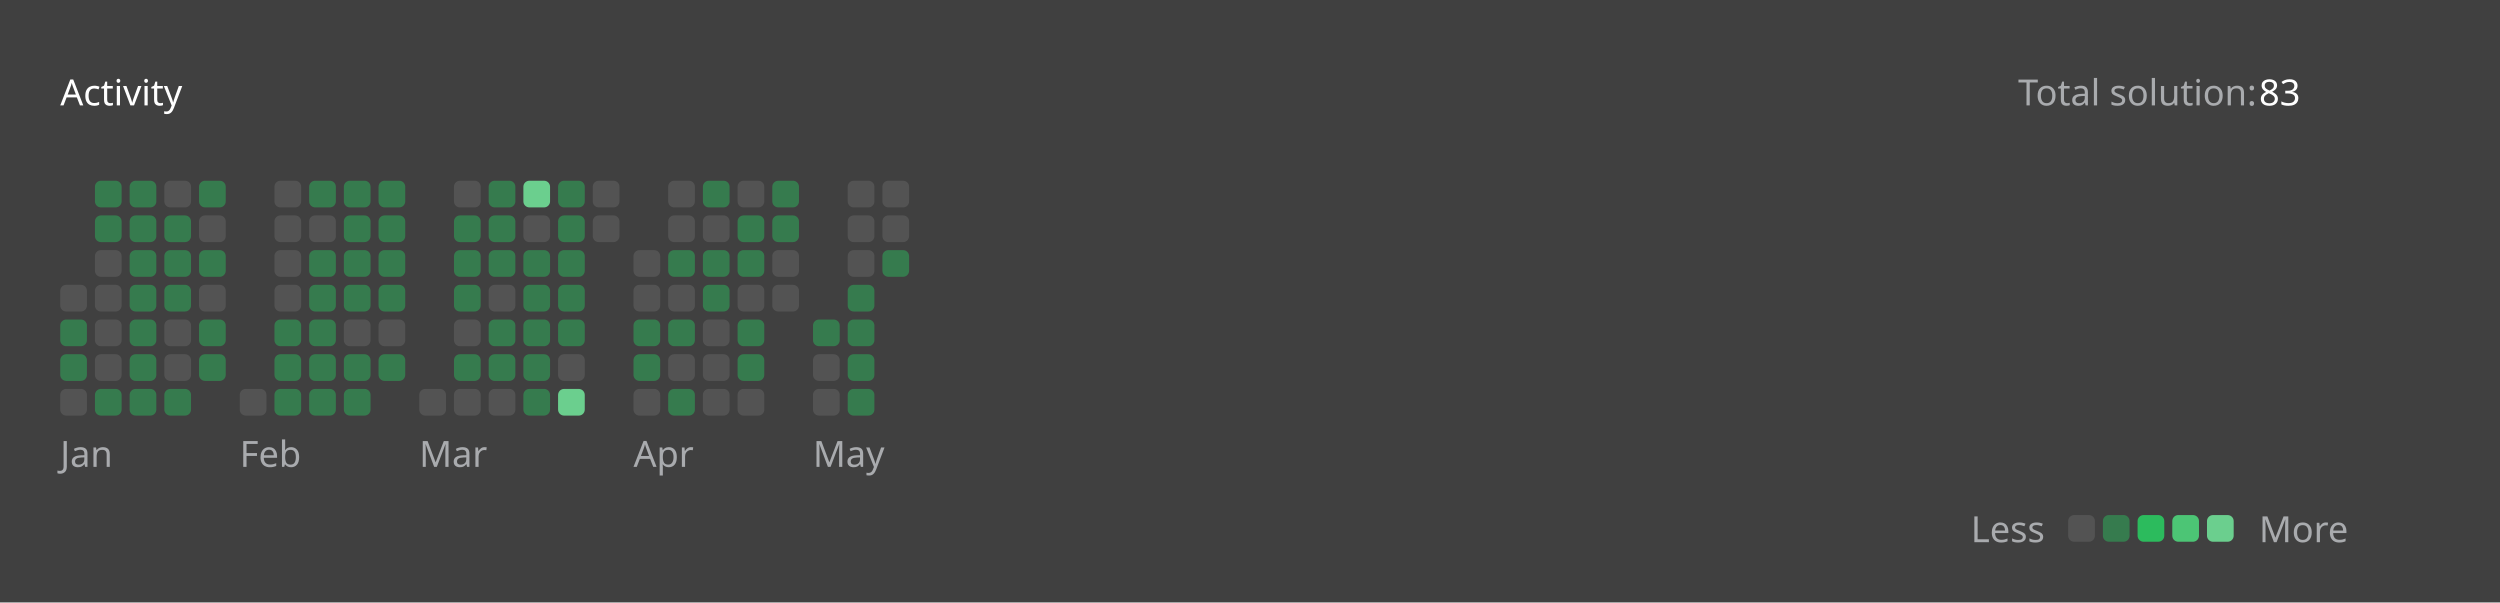
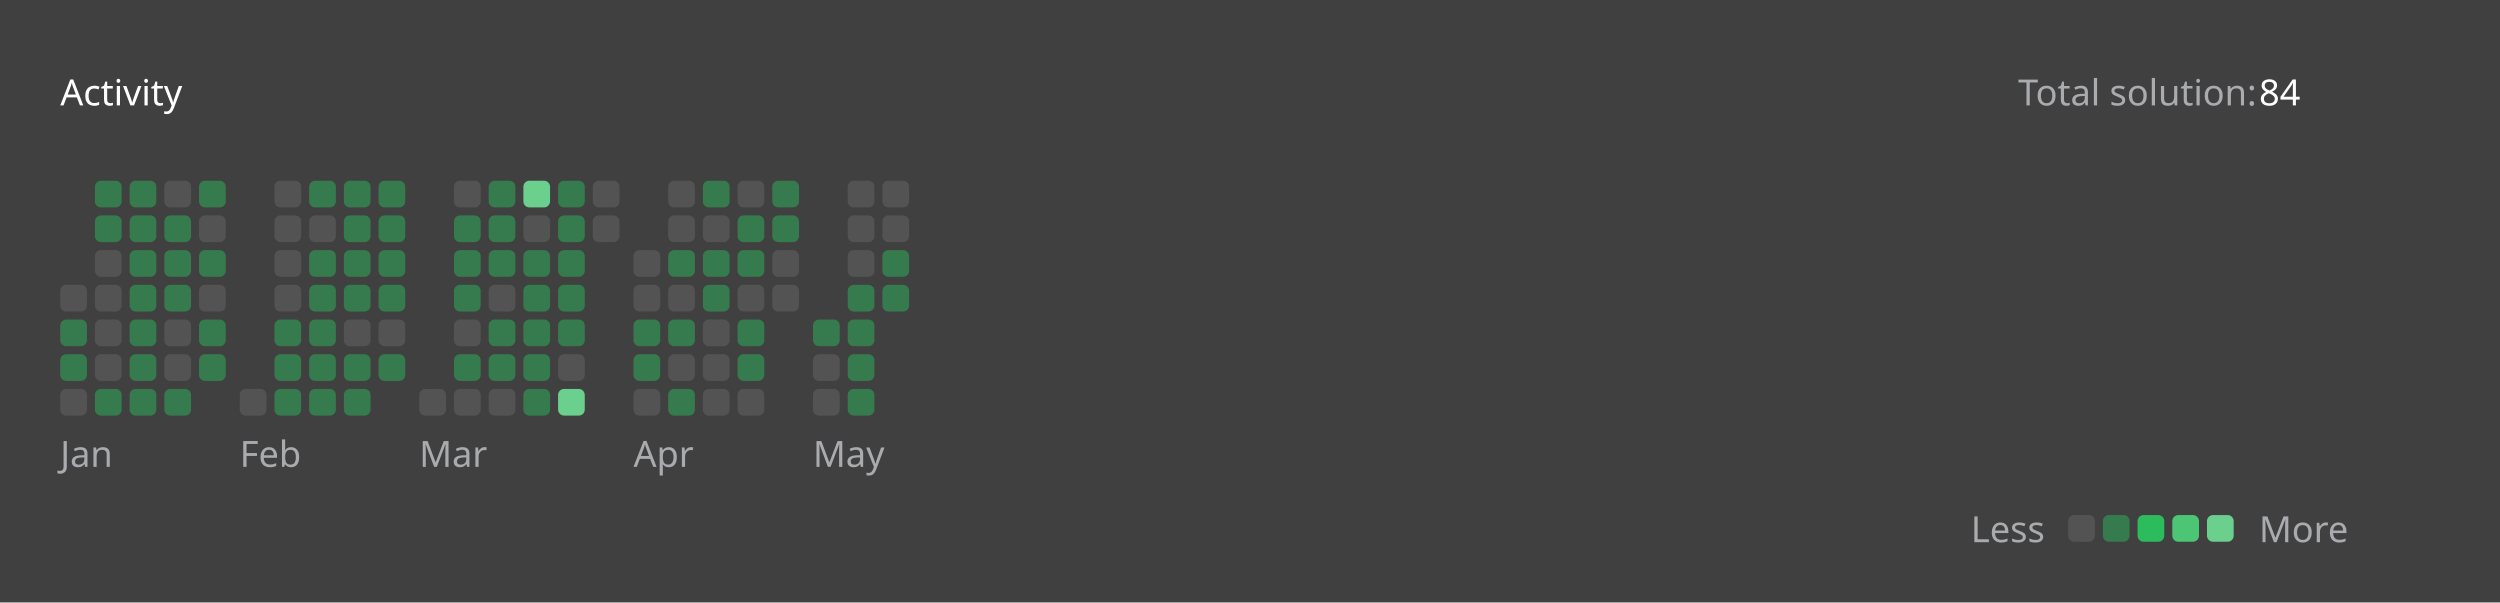
<svg xmlns="http://www.w3.org/2000/svg" version="1.1" height="200" width="830" viewBox="0 0 830 200">
  <style>*{font-family: "Segoe UI", Tahoma, Geneva, Verdana, sans-serif;}</style>
  <style>.title{font-weight: 500;font-size: 1rem;}</style>
  <style>.rotate-90{transform: rotate(-90deg);transform-origin: center;transform-box: fill-box;}</style>
  <style>.state{font-size: .75rem;}</style>
  <style>.light{color: #ffffff;fill: #ffffff;}</style>
  <style>.light-gray{color: #eff2f699;fill: #eff2f699;}</style>
  <style>.dark-gray{color: #ebebf54d;fill: #ebebf54d;}</style>
  <style>.gray{color: #747474;fill: #747474;}</style>
  <style>.orange{color: #ffa116;fill: #ffa116;}</style>
  <style>.background{color: #404040;fill: #404040;}</style>
  <style>.level-1-block{fill: #ffffff1a;}</style>
  <style>.level-2-block{fill: #2cb55d80;}</style>
  <style>.level-3-block{fill: #2cbb5dff;}</style>
  <style>.level-4-block{fill: #4cc575ff;}</style>
  <style>.level-5-block{fill: #6bcf8eff;}</style>
  <rect fill="#404040" x="0" y="0" width="830" height="200" rx="0.5rem" />
  <g text-anchor="start" text-decoration="1" class="title">
    <text x="20" y="35">
      <tspan class="light">Activity</tspan>
      <tspan class="orange" />
    </text>
  </g>
  <g class="state">
    <text x="670" y="35" class="light-gray"> Total solution: </text>
-     <text x="750" y="35" class="light"> 83 </text>
+     <text x="750" y="35" class="light"> 84 </text>
    <text x="678.88" y="180" class="light-gray" text-anchor="end">Less</text>
    <rect x="686.64" y="171" width="8.86" height="8.86" rx="2" ry="2" class="level-1-block" />
    <rect x="698.16" y="171" width="8.86" height="8.86" rx="2" ry="2" class="level-2-block" />
    <rect x="709.68" y="171" width="8.86" height="8.86" rx="2" ry="2" class="level-3-block" />
    <rect x="721.2" y="171" width="8.86" height="8.86" rx="2" ry="2" class="level-4-block" />
    <rect x="732.72" y="171" width="8.86" height="8.86" rx="2" ry="2" class="level-5-block" />
    <text x="750" y="180" class="light-gray">More</text>
  </g>
  <g x="20" y="60">
    <g x="20" y="60">
      <g x="20.0" y="60">
        <rect x="20.0" y="94.56" width="8.86" height="8.86" rx="2" ry="2" class="level-1-block" />
        <rect x="20.0" y="106.08" width="8.86" height="8.86" rx="2" ry="2" class="level-2-block" />
        <rect x="20.0" y="117.6" width="8.86" height="8.86" rx="2" ry="2" class="level-2-block" />
        <rect x="20.0" y="129.12" width="8.86" height="8.86" rx="2" ry="2" class="level-1-block" />
      </g>
      <g x="31.52" y="60">
        <rect x="31.52" y="60.0" width="8.86" height="8.86" rx="2" ry="2" class="level-2-block" />
        <rect x="31.52" y="71.52" width="8.86" height="8.86" rx="2" ry="2" class="level-2-block" />
        <rect x="31.52" y="83.04" width="8.86" height="8.86" rx="2" ry="2" class="level-1-block" />
        <rect x="31.52" y="94.56" width="8.86" height="8.86" rx="2" ry="2" class="level-1-block" />
        <rect x="31.52" y="106.08" width="8.86" height="8.86" rx="2" ry="2" class="level-1-block" />
        <rect x="31.52" y="117.6" width="8.86" height="8.86" rx="2" ry="2" class="level-1-block" />
        <rect x="31.52" y="129.12" width="8.86" height="8.86" rx="2" ry="2" class="level-2-block" />
      </g>
      <g x="43.04" y="60">
        <rect x="43.04" y="60.0" width="8.86" height="8.86" rx="2" ry="2" class="level-2-block" />
        <rect x="43.04" y="71.52" width="8.86" height="8.86" rx="2" ry="2" class="level-2-block" />
        <rect x="43.04" y="83.04" width="8.86" height="8.86" rx="2" ry="2" class="level-2-block" />
        <rect x="43.04" y="94.56" width="8.86" height="8.86" rx="2" ry="2" class="level-2-block" />
        <rect x="43.04" y="106.08" width="8.86" height="8.86" rx="2" ry="2" class="level-2-block" />
        <rect x="43.04" y="117.6" width="8.86" height="8.86" rx="2" ry="2" class="level-2-block" />
        <rect x="43.04" y="129.12" width="8.86" height="8.86" rx="2" ry="2" class="level-2-block" />
      </g>
      <g x="54.56" y="60">
        <rect x="54.56" y="60.0" width="8.86" height="8.86" rx="2" ry="2" class="level-1-block" />
        <rect x="54.56" y="71.52" width="8.86" height="8.86" rx="2" ry="2" class="level-2-block" />
        <rect x="54.56" y="83.04" width="8.86" height="8.86" rx="2" ry="2" class="level-2-block" />
        <rect x="54.56" y="94.56" width="8.86" height="8.86" rx="2" ry="2" class="level-2-block" />
        <rect x="54.56" y="106.08" width="8.86" height="8.86" rx="2" ry="2" class="level-1-block" />
        <rect x="54.56" y="117.6" width="8.86" height="8.86" rx="2" ry="2" class="level-1-block" />
        <rect x="54.56" y="129.12" width="8.86" height="8.86" rx="2" ry="2" class="level-2-block" />
      </g>
      <g x="66.08" y="60">
        <rect x="66.08" y="60.0" width="8.86" height="8.86" rx="2" ry="2" class="level-2-block" />
        <rect x="66.08" y="71.52" width="8.86" height="8.86" rx="2" ry="2" class="level-1-block" />
        <rect x="66.08" y="83.04" width="8.86" height="8.86" rx="2" ry="2" class="level-2-block" />
        <rect x="66.08" y="94.56" width="8.86" height="8.86" rx="2" ry="2" class="level-1-block" />
        <rect x="66.08" y="106.08" width="8.86" height="8.86" rx="2" ry="2" class="level-2-block" />
        <rect x="66.08" y="117.6" width="8.86" height="8.86" rx="2" ry="2" class="level-2-block" />
      </g>
      <text x="20.0" y="155" class="light-gray state">Jan</text>
    </g>
  </g>
  <g x="79.6" y="60">
    <g x="79.6" y="60">
      <g x="79.6" y="60">
        <rect x="79.6" y="129.12" width="8.86" height="8.86" rx="2" ry="2" class="level-1-block" />
      </g>
      <g x="91.12" y="60">
        <rect x="91.12" y="60.0" width="8.86" height="8.86" rx="2" ry="2" class="level-1-block" />
        <rect x="91.12" y="71.52" width="8.86" height="8.86" rx="2" ry="2" class="level-1-block" />
        <rect x="91.12" y="83.04" width="8.86" height="8.86" rx="2" ry="2" class="level-1-block" />
        <rect x="91.12" y="94.56" width="8.86" height="8.86" rx="2" ry="2" class="level-1-block" />
        <rect x="91.12" y="106.08" width="8.86" height="8.86" rx="2" ry="2" class="level-2-block" />
        <rect x="91.12" y="117.6" width="8.86" height="8.86" rx="2" ry="2" class="level-2-block" />
        <rect x="91.12" y="129.12" width="8.86" height="8.86" rx="2" ry="2" class="level-2-block" />
      </g>
      <g x="102.64" y="60">
        <rect x="102.64" y="60.0" width="8.86" height="8.86" rx="2" ry="2" class="level-2-block" />
        <rect x="102.64" y="71.52" width="8.86" height="8.86" rx="2" ry="2" class="level-1-block" />
        <rect x="102.64" y="83.04" width="8.86" height="8.86" rx="2" ry="2" class="level-2-block" />
        <rect x="102.64" y="94.56" width="8.86" height="8.86" rx="2" ry="2" class="level-2-block" />
        <rect x="102.64" y="106.08" width="8.86" height="8.86" rx="2" ry="2" class="level-2-block" />
        <rect x="102.64" y="117.6" width="8.86" height="8.86" rx="2" ry="2" class="level-2-block" />
        <rect x="102.64" y="129.12" width="8.86" height="8.86" rx="2" ry="2" class="level-2-block" />
      </g>
      <g x="114.16" y="60">
        <rect x="114.16" y="60.0" width="8.86" height="8.86" rx="2" ry="2" class="level-2-block" />
        <rect x="114.16" y="71.52" width="8.86" height="8.86" rx="2" ry="2" class="level-2-block" />
        <rect x="114.16" y="83.04" width="8.86" height="8.86" rx="2" ry="2" class="level-2-block" />
        <rect x="114.16" y="94.56" width="8.86" height="8.86" rx="2" ry="2" class="level-2-block" />
        <rect x="114.16" y="106.08" width="8.86" height="8.86" rx="2" ry="2" class="level-1-block" />
        <rect x="114.16" y="117.6" width="8.86" height="8.86" rx="2" ry="2" class="level-2-block" />
        <rect x="114.16" y="129.12" width="8.86" height="8.86" rx="2" ry="2" class="level-2-block" />
      </g>
      <g x="125.68" y="60">
        <rect x="125.68" y="60.0" width="8.86" height="8.86" rx="2" ry="2" class="level-2-block" />
        <rect x="125.68" y="71.52" width="8.86" height="8.86" rx="2" ry="2" class="level-2-block" />
        <rect x="125.68" y="83.04" width="8.86" height="8.86" rx="2" ry="2" class="level-2-block" />
        <rect x="125.68" y="94.56" width="8.86" height="8.86" rx="2" ry="2" class="level-2-block" />
        <rect x="125.68" y="106.08" width="8.86" height="8.86" rx="2" ry="2" class="level-1-block" />
        <rect x="125.68" y="117.6" width="8.86" height="8.86" rx="2" ry="2" class="level-2-block" />
      </g>
      <text x="79.6" y="155" class="light-gray state">Feb</text>
    </g>
  </g>
  <g x="139.2" y="60">
    <g x="139.2" y="60">
      <g x="139.2" y="60">
        <rect x="139.2" y="129.12" width="8.86" height="8.86" rx="2" ry="2" class="level-1-block" />
      </g>
      <g x="150.72" y="60">
        <rect x="150.72" y="60.0" width="8.86" height="8.86" rx="2" ry="2" class="level-1-block" />
        <rect x="150.72" y="71.52" width="8.86" height="8.86" rx="2" ry="2" class="level-2-block" />
        <rect x="150.72" y="83.04" width="8.86" height="8.86" rx="2" ry="2" class="level-2-block" />
        <rect x="150.72" y="94.56" width="8.86" height="8.86" rx="2" ry="2" class="level-2-block" />
        <rect x="150.72" y="106.08" width="8.86" height="8.86" rx="2" ry="2" class="level-1-block" />
        <rect x="150.72" y="117.6" width="8.86" height="8.86" rx="2" ry="2" class="level-2-block" />
        <rect x="150.72" y="129.12" width="8.86" height="8.86" rx="2" ry="2" class="level-1-block" />
      </g>
      <g x="162.24" y="60">
        <rect x="162.24" y="60.0" width="8.86" height="8.86" rx="2" ry="2" class="level-2-block" />
        <rect x="162.24" y="71.52" width="8.86" height="8.86" rx="2" ry="2" class="level-2-block" />
        <rect x="162.24" y="83.04" width="8.86" height="8.86" rx="2" ry="2" class="level-2-block" />
        <rect x="162.24" y="94.56" width="8.86" height="8.86" rx="2" ry="2" class="level-1-block" />
        <rect x="162.24" y="106.08" width="8.86" height="8.86" rx="2" ry="2" class="level-2-block" />
        <rect x="162.24" y="117.6" width="8.86" height="8.86" rx="2" ry="2" class="level-2-block" />
        <rect x="162.24" y="129.12" width="8.86" height="8.86" rx="2" ry="2" class="level-1-block" />
      </g>
      <g x="173.76" y="60">
        <rect x="173.76" y="60.0" width="8.86" height="8.86" rx="2" ry="2" class="level-5-block" />
        <rect x="173.76" y="71.52" width="8.86" height="8.86" rx="2" ry="2" class="level-1-block" />
        <rect x="173.76" y="83.04" width="8.86" height="8.86" rx="2" ry="2" class="level-2-block" />
        <rect x="173.76" y="94.56" width="8.86" height="8.86" rx="2" ry="2" class="level-2-block" />
        <rect x="173.76" y="106.08" width="8.86" height="8.86" rx="2" ry="2" class="level-2-block" />
        <rect x="173.76" y="117.6" width="8.86" height="8.86" rx="2" ry="2" class="level-2-block" />
        <rect x="173.76" y="129.12" width="8.86" height="8.86" rx="2" ry="2" class="level-2-block" />
      </g>
      <g x="185.28" y="60">
        <rect x="185.28" y="60.0" width="8.86" height="8.86" rx="2" ry="2" class="level-2-block" />
        <rect x="185.28" y="71.52" width="8.86" height="8.86" rx="2" ry="2" class="level-2-block" />
        <rect x="185.28" y="83.04" width="8.86" height="8.86" rx="2" ry="2" class="level-2-block" />
        <rect x="185.28" y="94.56" width="8.86" height="8.86" rx="2" ry="2" class="level-2-block" />
        <rect x="185.28" y="106.08" width="8.86" height="8.86" rx="2" ry="2" class="level-2-block" />
        <rect x="185.28" y="117.6" width="8.86" height="8.86" rx="2" ry="2" class="level-1-block" />
        <rect x="185.28" y="129.12" width="8.86" height="8.86" rx="2" ry="2" class="level-5-block" />
      </g>
      <g x="196.8" y="60">
        <rect x="196.8" y="60.0" width="8.86" height="8.86" rx="2" ry="2" class="level-1-block" />
        <rect x="196.8" y="71.52" width="8.86" height="8.86" rx="2" ry="2" class="level-1-block" />
      </g>
      <text x="139.2" y="155" class="light-gray state">Mar</text>
    </g>
  </g>
  <g x="210.32" y="60">
    <g x="210.32" y="60">
      <g x="210.32" y="60">
        <rect x="210.32" y="83.04" width="8.86" height="8.86" rx="2" ry="2" class="level-1-block" />
        <rect x="210.32" y="94.56" width="8.86" height="8.86" rx="2" ry="2" class="level-1-block" />
        <rect x="210.32" y="106.08" width="8.86" height="8.86" rx="2" ry="2" class="level-2-block" />
        <rect x="210.32" y="117.6" width="8.86" height="8.86" rx="2" ry="2" class="level-2-block" />
        <rect x="210.32" y="129.12" width="8.86" height="8.86" rx="2" ry="2" class="level-1-block" />
      </g>
      <g x="221.84" y="60">
        <rect x="221.84" y="60.0" width="8.86" height="8.86" rx="2" ry="2" class="level-1-block" />
        <rect x="221.84" y="71.52" width="8.86" height="8.86" rx="2" ry="2" class="level-1-block" />
        <rect x="221.84" y="83.04" width="8.86" height="8.86" rx="2" ry="2" class="level-2-block" />
        <rect x="221.84" y="94.56" width="8.86" height="8.86" rx="2" ry="2" class="level-1-block" />
        <rect x="221.84" y="106.08" width="8.86" height="8.86" rx="2" ry="2" class="level-2-block" />
        <rect x="221.84" y="117.6" width="8.86" height="8.86" rx="2" ry="2" class="level-1-block" />
        <rect x="221.84" y="129.12" width="8.86" height="8.86" rx="2" ry="2" class="level-2-block" />
      </g>
      <g x="233.36" y="60">
        <rect x="233.36" y="60.0" width="8.86" height="8.86" rx="2" ry="2" class="level-2-block" />
        <rect x="233.36" y="71.52" width="8.86" height="8.86" rx="2" ry="2" class="level-1-block" />
        <rect x="233.36" y="83.04" width="8.86" height="8.86" rx="2" ry="2" class="level-2-block" />
        <rect x="233.36" y="94.56" width="8.86" height="8.86" rx="2" ry="2" class="level-2-block" />
        <rect x="233.36" y="106.08" width="8.86" height="8.86" rx="2" ry="2" class="level-1-block" />
        <rect x="233.36" y="117.6" width="8.86" height="8.86" rx="2" ry="2" class="level-1-block" />
        <rect x="233.36" y="129.12" width="8.86" height="8.86" rx="2" ry="2" class="level-1-block" />
      </g>
      <g x="244.88" y="60">
        <rect x="244.88" y="60.0" width="8.86" height="8.86" rx="2" ry="2" class="level-1-block" />
        <rect x="244.88" y="71.52" width="8.86" height="8.86" rx="2" ry="2" class="level-2-block" />
        <rect x="244.88" y="83.04" width="8.86" height="8.86" rx="2" ry="2" class="level-2-block" />
        <rect x="244.88" y="94.56" width="8.86" height="8.86" rx="2" ry="2" class="level-1-block" />
        <rect x="244.88" y="106.08" width="8.86" height="8.86" rx="2" ry="2" class="level-2-block" />
        <rect x="244.88" y="117.6" width="8.86" height="8.86" rx="2" ry="2" class="level-2-block" />
        <rect x="244.88" y="129.12" width="8.86" height="8.86" rx="2" ry="2" class="level-1-block" />
      </g>
      <g x="256.4" y="60">
        <rect x="256.4" y="60.0" width="8.86" height="8.86" rx="2" ry="2" class="level-2-block" />
        <rect x="256.4" y="71.52" width="8.86" height="8.86" rx="2" ry="2" class="level-2-block" />
        <rect x="256.4" y="83.04" width="8.86" height="8.86" rx="2" ry="2" class="level-1-block" />
        <rect x="256.4" y="94.56" width="8.86" height="8.86" rx="2" ry="2" class="level-1-block" />
      </g>
      <text x="210.32" y="155" class="light-gray state">Apr</text>
    </g>
  </g>
  <g x="269.92" y="60">
    <g x="269.92" y="60">
      <g x="269.92" y="60">
        <rect x="269.92" y="106.08" width="8.86" height="8.86" rx="2" ry="2" class="level-2-block" />
        <rect x="269.92" y="117.6" width="8.86" height="8.86" rx="2" ry="2" class="level-1-block" />
        <rect x="269.92" y="129.12" width="8.86" height="8.86" rx="2" ry="2" class="level-1-block" />
      </g>
      <g x="281.44" y="60">
        <rect x="281.44" y="60.0" width="8.86" height="8.86" rx="2" ry="2" class="level-1-block" />
        <rect x="281.44" y="71.52" width="8.86" height="8.86" rx="2" ry="2" class="level-1-block" />
        <rect x="281.44" y="83.04" width="8.86" height="8.86" rx="2" ry="2" class="level-1-block" />
        <rect x="281.44" y="94.56" width="8.86" height="8.86" rx="2" ry="2" class="level-2-block" />
        <rect x="281.44" y="106.08" width="8.86" height="8.86" rx="2" ry="2" class="level-2-block" />
        <rect x="281.44" y="117.6" width="8.86" height="8.86" rx="2" ry="2" class="level-2-block" />
        <rect x="281.44" y="129.12" width="8.86" height="8.86" rx="2" ry="2" class="level-2-block" />
      </g>
      <g x="292.96" y="60">
        <rect x="292.96" y="60.0" width="8.86" height="8.86" rx="2" ry="2" class="level-1-block" />
        <rect x="292.96" y="71.52" width="8.86" height="8.86" rx="2" ry="2" class="level-1-block" />
        <rect x="292.96" y="83.04" width="8.86" height="8.86" rx="2" ry="2" class="level-2-block" />
+         <rect x="292.96" y="94.56" width="8.86" height="8.86" rx="2" ry="2" class="level-2-block" />
      </g>
      <text x="269.92" y="155" class="light-gray state">May</text>
    </g>
  </g>
</svg>
